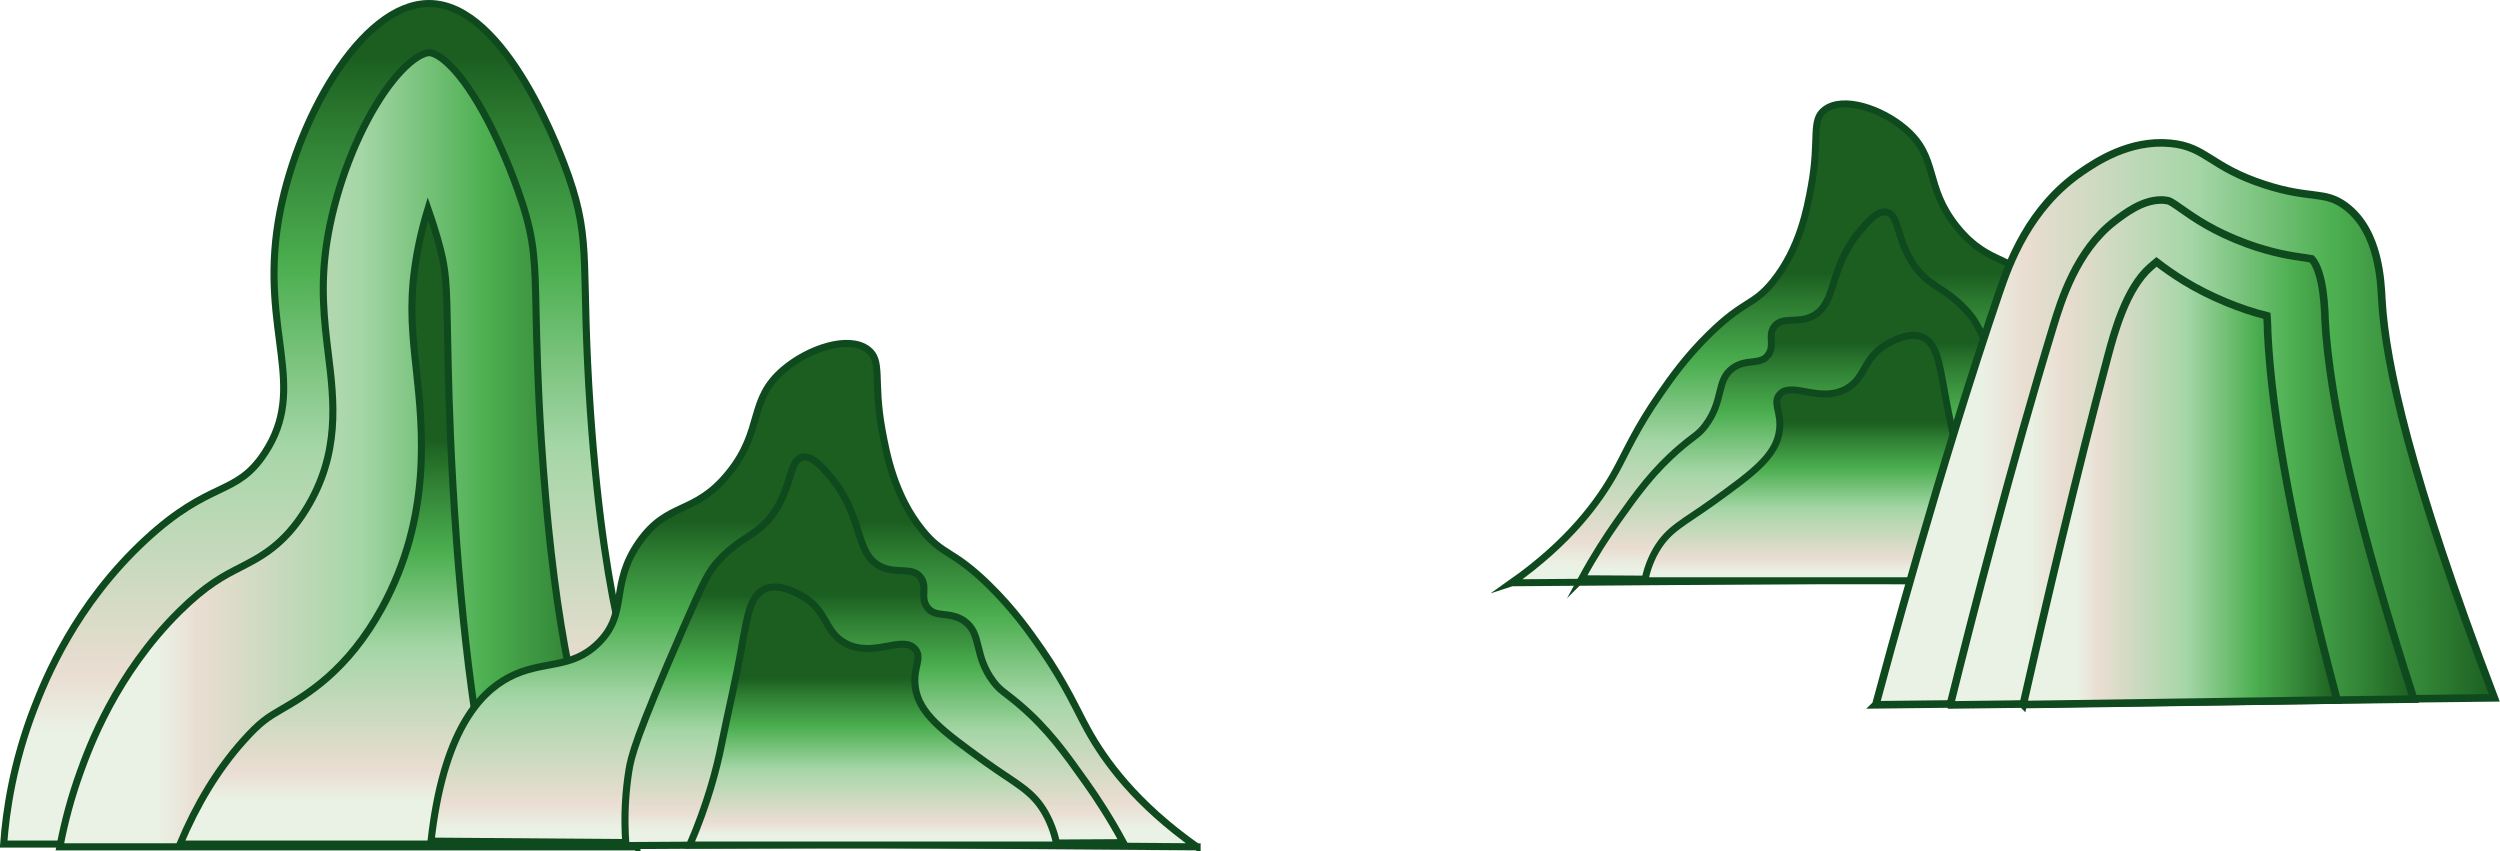
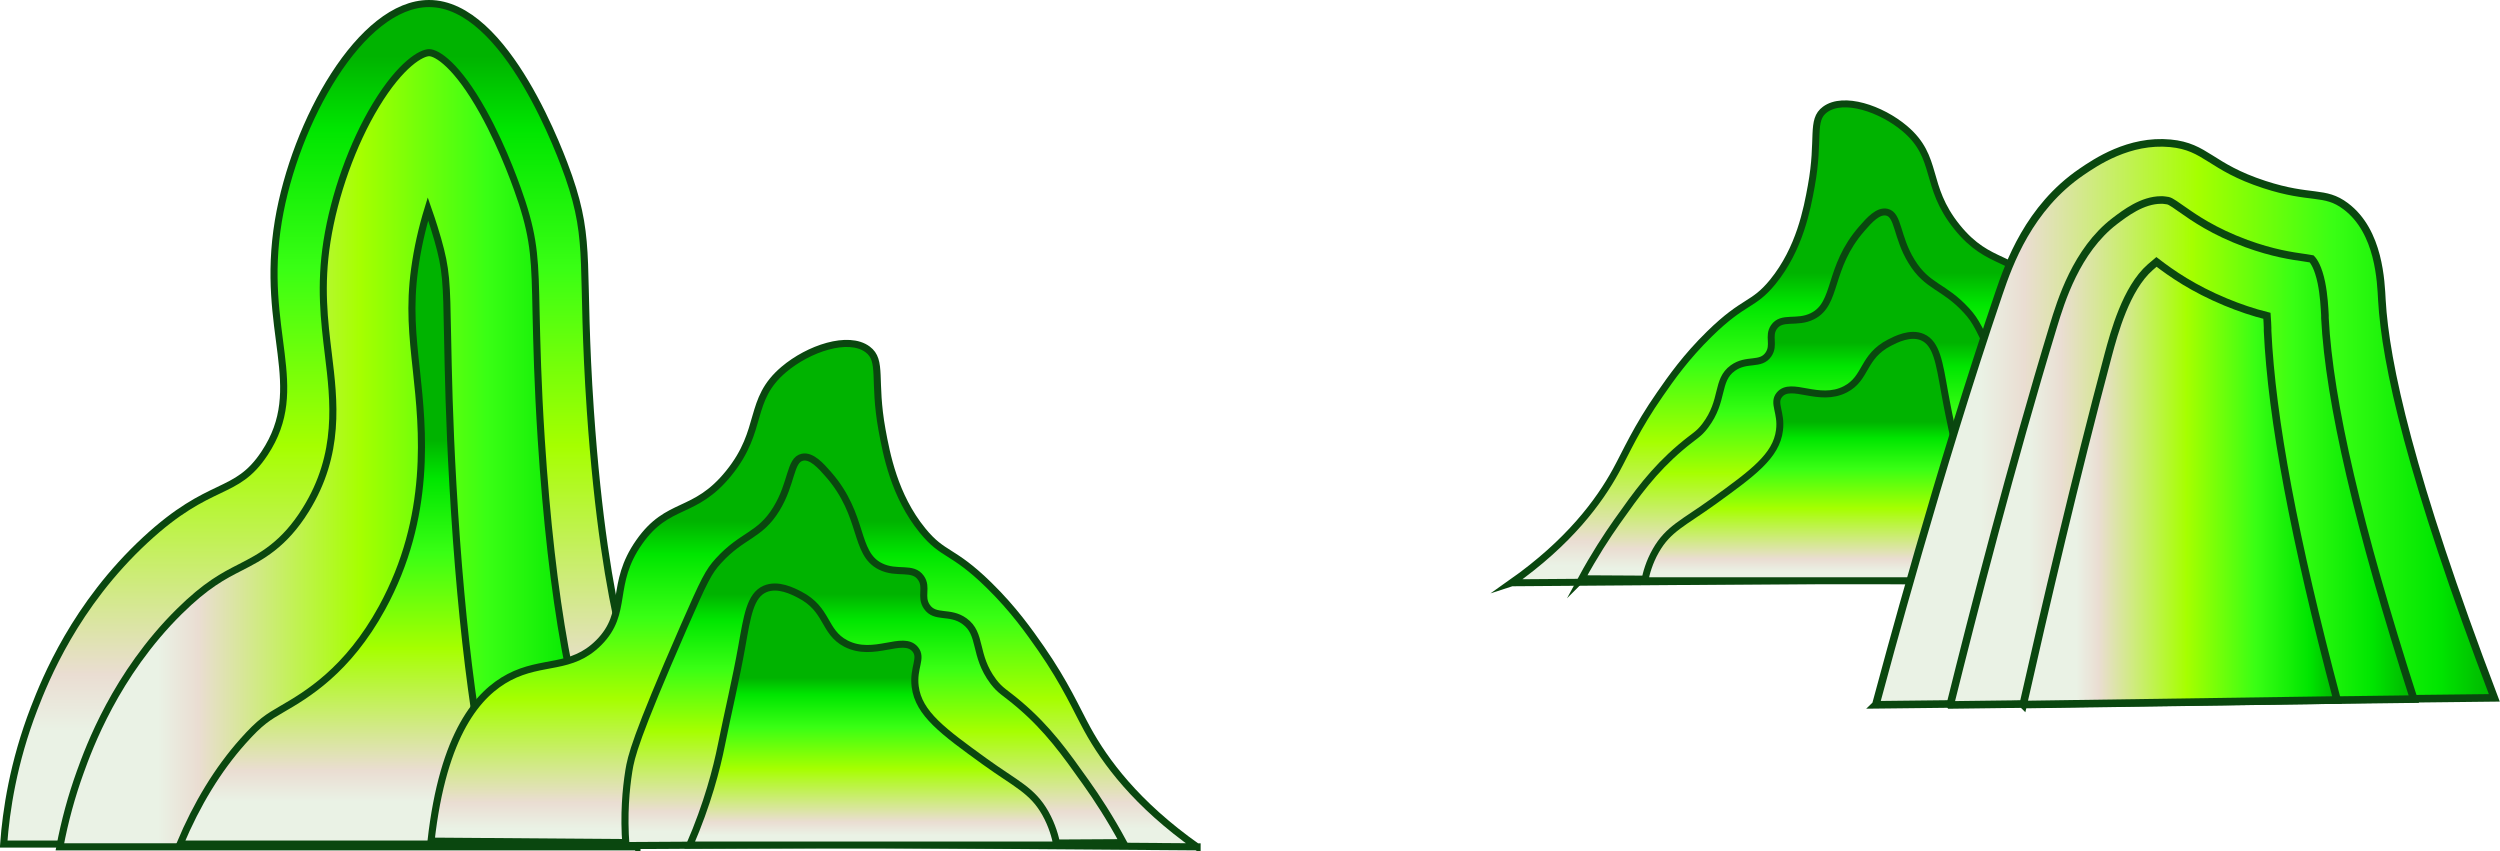
<svg xmlns="http://www.w3.org/2000/svg" xmlns:xlink="http://www.w3.org/1999/xlink" id="Layer_2" data-name="Layer 2" viewBox="0 0 197.5 67.2">
  <defs>
    <style>
      .cls-1 {
        fill: url(#linear-gradient-11);
      }

      .cls-1, .cls-2, .cls-3, .cls-4, .cls-5, .cls-6, .cls-7, .cls-8, .cls-9, .cls-10, .cls-11, .cls-12 {
-         stroke: #0f4a1f;
+         stroke: #0a470f;
        stroke-miterlimit: 10;
      }

      .cls-1, .cls-11, .cls-12 {
        stroke-width: .6px;
      }

      .cls-2 {
        fill: url(#linear-gradient-5);
      }

      .cls-2, .cls-3, .cls-5, .cls-6, .cls-8, .cls-9 {
        stroke-width: .56px;
      }

      .cls-3 {
        fill: url(#linear-gradient-7);
      }

      .cls-4 {
        fill: url(#linear-gradient-3);
      }

      .cls-4, .cls-7, .cls-10 {
        stroke-width: .55px;
      }

      .cls-5 {
        fill: url(#linear-gradient-9);
      }

      .cls-6 {
        fill: url(#linear-gradient-8);
      }

      .cls-7 {
        fill: url(#linear-gradient);
      }

      .cls-8 {
        fill: url(#linear-gradient-4);
      }

      .cls-9 {
        fill: url(#linear-gradient-6);
      }

      .cls-10 {
        fill: url(#linear-gradient-2);
      }

      .cls-11 {
        fill: url(#linear-gradient-10);
      }

      .cls-12 {
        fill: url(#linear-gradient-12);
      }
    </style>
    <linearGradient id="linear-gradient" x1="148.19" y1="49.4" x2="148.19" y2="21.56" gradientUnits="userSpaceOnUse">
      <stop offset=".17" stop-color="#eaf2e5" />
      <stop offset=".24" stop-color="#eaddd2" />
-       <stop offset=".52" stop-color="#a5d6a7" />
-       <stop offset=".74" stop-color="#4caf50" />
-       <stop offset=".91" stop-color="#2e7d32" />
-       <stop offset="1" stop-color="#1b5e20" />
+       <stop offset=".52" stop-color="#a6ff00" />
+       <stop offset=".74" stop-color="#39ff14" />
+       <stop offset=".91" stop-color="#00e600" />
+       <stop offset="1" stop-color="#00b300" />
    </linearGradient>
    <linearGradient id="linear-gradient-2" x1="143.67" y1="48.53" x2="143.67" y2="27.05" xlink:href="#linear-gradient" />
    <linearGradient id="linear-gradient-3" x1="143.74" y1="47.6" x2="143.74" y2="33.34" xlink:href="#linear-gradient" />
    <linearGradient id="linear-gradient-4" x1="29.34" y1="68.73" x2="29.34" y2="4.44" xlink:href="#linear-gradient" />
    <linearGradient id="linear-gradient-5" x1="4.73" y1="35.54" x2="50.32" y2="35.54" xlink:href="#linear-gradient" />
    <linearGradient id="linear-gradient-6" x1="26.9" y1="69.15" x2="26.9" y2="34.73" xlink:href="#linear-gradient" />
    <linearGradient id="linear-gradient-7" x1="624.48" y1="70.43" x2="624.48" y2="41.17" gradientTransform="translate(688.79) scale(-1 1)" xlink:href="#linear-gradient" />
    <linearGradient id="linear-gradient-8" x1="619.73" y1="69.52" x2="619.73" y2="46.93" gradientTransform="translate(688.79) scale(-1 1)" xlink:href="#linear-gradient" />
    <linearGradient id="linear-gradient-9" x1="619.8" y1="68.54" x2="619.8" y2="53.55" gradientTransform="translate(688.79) scale(-1 1)" xlink:href="#linear-gradient" />
    <linearGradient id="linear-gradient-10" y1="33.48" x2="197.06" y2="33.48" xlink:href="#linear-gradient" />
    <linearGradient id="linear-gradient-11" x1="154.07" y1="35.74" x2="190.68" y2="35.74" xlink:href="#linear-gradient" />
    <linearGradient id="linear-gradient-12" x1="159.83" y1="38.19" x2="184.64" y2="38.19" xlink:href="#linear-gradient" />
  </defs>
  <g id="Layer_1-2" data-name="Layer 1">
    <g>
      <g>
        <path class="cls-7" d="M119.4,46.05c4.57-3.22,6.94-6.45,8.26-8.86.81-1.48,1.62-3.38,3.48-6.05.88-1.27,2.05-2.94,3.91-4.76,2.78-2.72,3.42-2.18,5-4.11,2.13-2.62,2.71-5.76,3.04-7.57.69-3.75-.06-5.21,1.09-6.05,1.45-1.07,4.43-.07,6.3,1.51,2.73,2.31,1.48,4.5,4.13,7.78,2.59,3.21,4.55,2.08,6.74,5.19,2.25,3.21.77,5.28,3.04,7.57,2.07,2.08,4.21,1.28,6.74,2.59,2.3,1.2,4.95,4.19,5.87,12.32-19.19.14-38.38.29-57.57.43Z" />
        <path class="cls-10" d="M124.94,45.73c1.01-1.86,2-3.38,2.82-4.54,1.56-2.2,2.84-4,5-5.84,1.13-.96,1.41-1,1.96-1.73,1.5-1.99.83-3.57,2.17-4.54,1.11-.8,2.2-.17,2.82-1.08.51-.75-.06-1.44.43-2.16.62-.9,1.8-.24,3.04-.86,2.01-1,1.19-3.81,3.91-6.92.58-.67,1.27-1.44,1.96-1.3.95.2.76,1.94,1.96,3.89,1.25,2.05,2.54,1.91,4.35,3.89.73.8,1.05,1.41,2.61,4.97,3.66,8.38,3.96,9.75,4.13,10.81.22,1.38.4,3.29.22,5.62-12.46-.07-24.91-.14-37.37-.22Z" />
        <path class="cls-4" d="M129.94,45.88c.11-.58.34-1.45.87-2.38.99-1.74,2.19-2.18,4.56-3.89,3.1-2.24,4.96-3.59,5.21-5.62.18-1.43-.56-2.14,0-2.81.92-1.1,3.11.66,5.21-.43,1.69-.88,1.32-2.57,3.48-3.68.51-.26,1.65-.85,2.61-.43,1.12.49,1.33,2.04,1.74,4.32.44,2.46,1.03,4.9,1.52,7.35.37,1.85,1.05,4.47,2.39,7.57h-27.59Z" />
      </g>
      <g>
        <path class="cls-8" d="M58.38,66.68c-2.05-2.09-4.88-5.4-7.15-10.03-.8-1.62-3.42-7.27-4.59-24.18-.79-11.54.13-13.21-1.71-18.51-.52-1.48-4.89-13.69-11.04-13.68-5.37,0-10.59,9.33-11.9,17.18-1.45,8.75,2.4,13.08-1.09,18.35-2.28,3.45-4.24,2.05-9.41,6.84-5.56,5.15-7.91,11.03-8.79,13.3-1.66,4.3-2.22,8.12-2.41,10.73,19.36,0,38.72,0,58.08,0Z" />
        <path class="cls-2" d="M50.32,66.91c-.96-1.56-1.83-3.18-2.59-4.84-2.47-5.38-4.14-14.58-4.97-27.34-.29-4.51-.35-7.58-.41-10.04-.08-4-.12-5.65-1.1-8.68-.3-.92-1.41-4.16-3.08-7.16-2.06-3.71-3.66-4.69-4.27-4.69-.58,0-2.22.87-4.2,4.14-1.85,3.05-3.29,7.09-3.87,10.78-.55,3.53-.21,6.26.11,8.91.45,3.68.96,7.86-1.78,12.27-1.73,2.8-3.57,3.74-5.19,4.57-1.31.67-2.66,1.36-4.81,3.48-5.02,4.97-7.13,10.77-7.82,12.68-.69,1.91-1.23,3.89-1.61,5.91h45.59Z" />
        <path class="cls-9" d="M39.6,66.68c-1.86-6.88-3.14-16.4-3.82-28.37-.3-5.27-.36-8.83-.42-11.69-.08-4.41-.1-5.32-.78-7.71-.12-.41-.38-1.3-.77-2.41-.48,1.56-.84,3.18-1.05,4.73-.41,2.99-.17,5.24.14,8.08.49,4.57,1.23,11.48-2.72,18.71-2.73,4.99-5.98,6.88-7.91,8-1.1.64-1.7.99-3.08,2.54-1.97,2.21-3.63,4.93-4.97,8.12h25.39Z" />
      </g>
      <g>
        <path class="cls-3" d="M94.57,66.91c-4.81-3.39-7.29-6.78-8.68-9.32-.85-1.55-1.71-3.56-3.65-6.36-.93-1.33-2.16-3.09-4.11-5-2.92-2.86-3.6-2.29-5.25-4.32-2.24-2.75-2.85-6.06-3.2-7.95-.72-3.95.06-5.47-1.14-6.36-1.52-1.13-4.66-.07-6.62,1.59-2.87,2.43-1.55,4.73-4.34,8.18-2.72,3.37-4.79,2.19-7.08,5.45-2.37,3.37-.81,5.55-3.2,7.95-2.18,2.18-4.43,1.34-7.08,2.73-2.42,1.27-5.21,4.41-6.17,12.95,20.17.15,40.35.3,60.52.45Z" />
        <path class="cls-6" d="M88.75,66.57c-1.06-1.96-2.1-3.55-2.97-4.77-1.64-2.31-2.99-4.21-5.25-6.14-1.19-1.01-1.48-1.06-2.06-1.82-1.57-2.09-.87-3.76-2.28-4.77-1.17-.84-2.32-.18-2.97-1.14-.54-.79.06-1.52-.46-2.27-.65-.95-1.89-.26-3.2-.91-2.11-1.05-1.26-4.01-4.11-7.27-.61-.7-1.34-1.51-2.06-1.36-1,.21-.8,2.04-2.06,4.09-1.32,2.15-2.67,2.01-4.57,4.09-.77.84-1.1,1.48-2.74,5.23-3.85,8.81-4.16,10.25-4.34,11.36-.23,1.45-.42,3.46-.23,5.91,13.09-.08,26.19-.15,39.28-.23Z" />
        <path class="cls-5" d="M83.49,66.74c-.12-.61-.36-1.52-.91-2.5-1.04-1.83-2.31-2.29-4.8-4.09-3.26-2.36-5.21-3.77-5.48-5.91-.19-1.5.58-2.25,0-2.95-.97-1.16-3.27.7-5.48-.45-1.78-.93-1.39-2.7-3.65-3.86-.54-.28-1.73-.89-2.74-.45-1.17.51-1.4,2.15-1.83,4.55-.46,2.59-1.08,5.15-1.6,7.73-.39,1.95-1.11,4.7-2.51,7.95,9.67,0,19.34,0,29.01,0Z" />
      </g>
      <g>
        <path class="cls-11" d="M148.19,55.67c.78-2.9,4.96-18.49,9.73-32.51.79-2.32,2.36-6.74,6.52-9.58,1.1-.75,3.76-2.57,7.02-2.26,2.84.27,3.13,1.86,7.43,3.26,3.68,1.2,4.75.45,6.42,1.71,2.67,2,2.78,6,2.86,7.43.28,4.93,2.2,13.84,8.88,31.41-16.29.18-32.58.37-48.87.55Z" />
        <path class="cls-1" d="M154.07,55.67c1.79-7.2,4.86-19.13,8.15-29.93.59-1.93,1.81-5.95,4.84-8.27.82-.62,2.18-1.67,3.67-1.67.1,0,.21,0,.31.02.35.04.38.04,1.26.66,1.02.72,2.56,1.8,5.16,2.76,2.11.77,3.61.98,4.59,1.12.15.02.41.06.57.09.18.19.52.68.77,1.88.2.98.25,2.02.28,2.57v.22c.34,6.62,2.64,16.48,7.02,30.11l-36.61.46Z" />
        <path class="cls-12" d="M159.83,55.67c1.72-7.61,4.15-18.01,6.72-27.63.46-1.71,1.41-5.26,3.32-6.93.15-.13.32-.28.49-.42,1.2.92,2.89,2.1,5.47,3.17,1.11.46,2.18.82,3.26,1.09.03.38.04.72.05.95v.25c.32,6.89,2.11,16.44,5.49,29.15l-24.81.36Z" />
      </g>
    </g>
  </g>
</svg>
